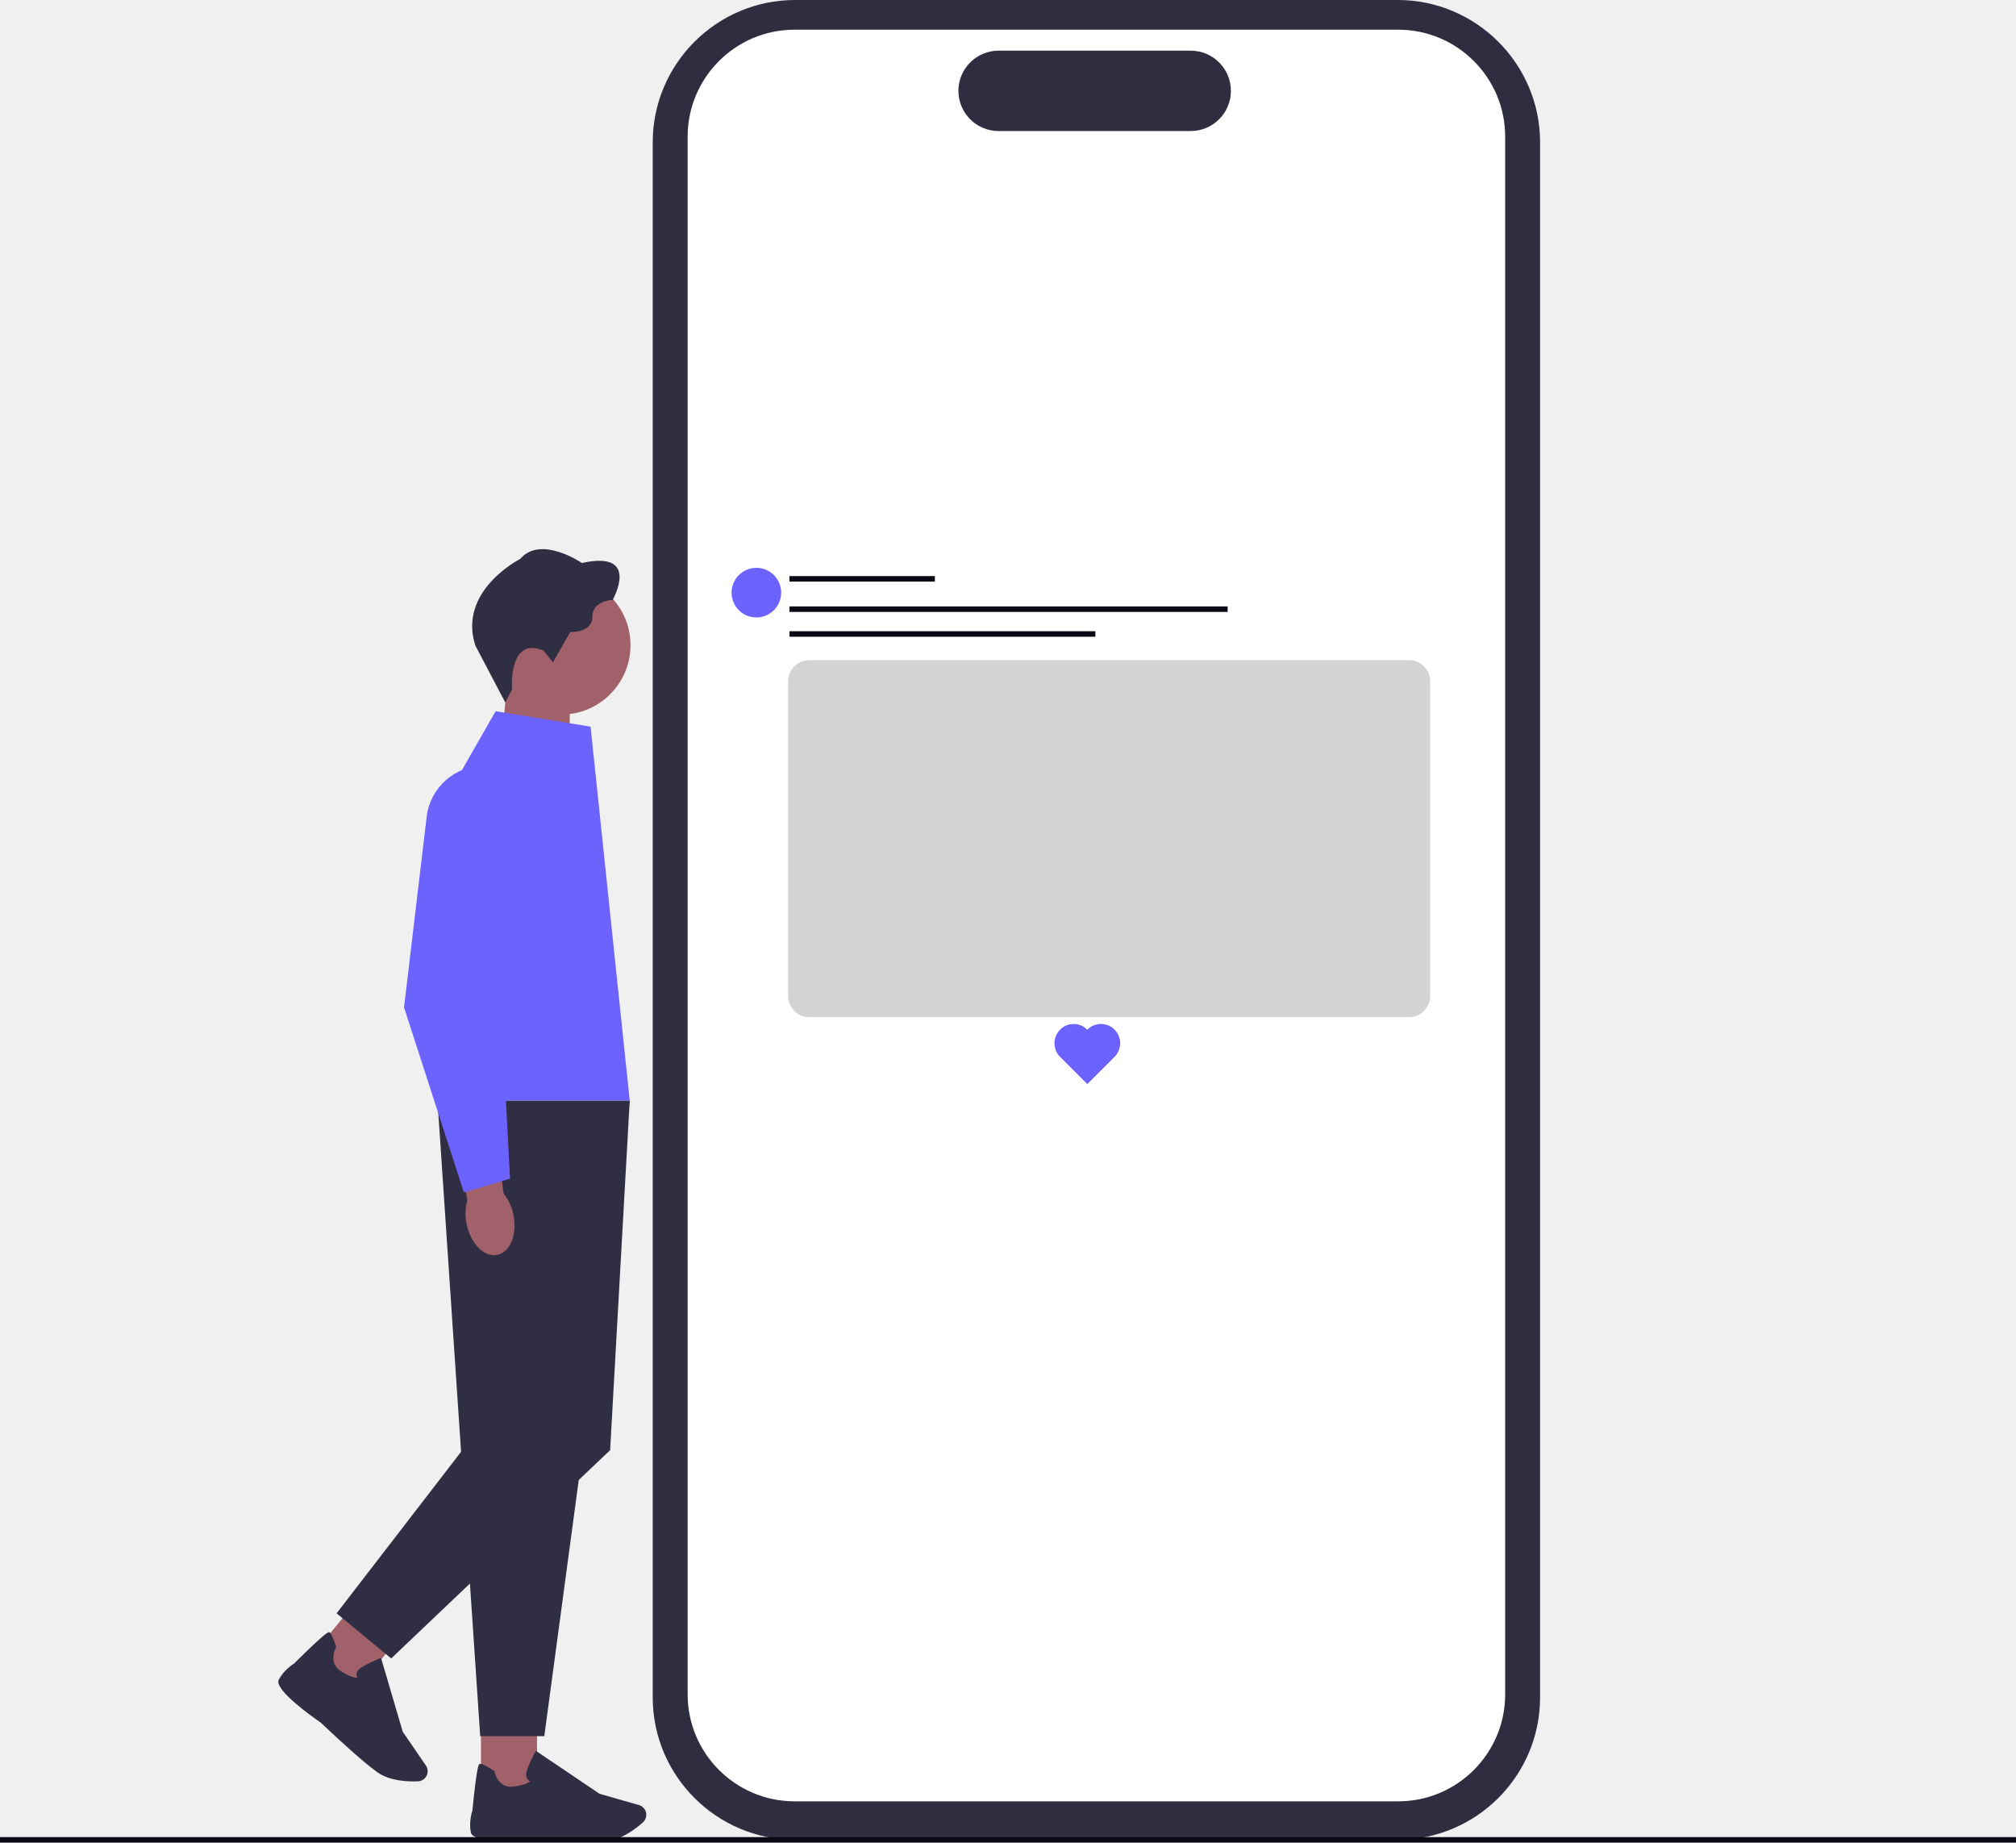
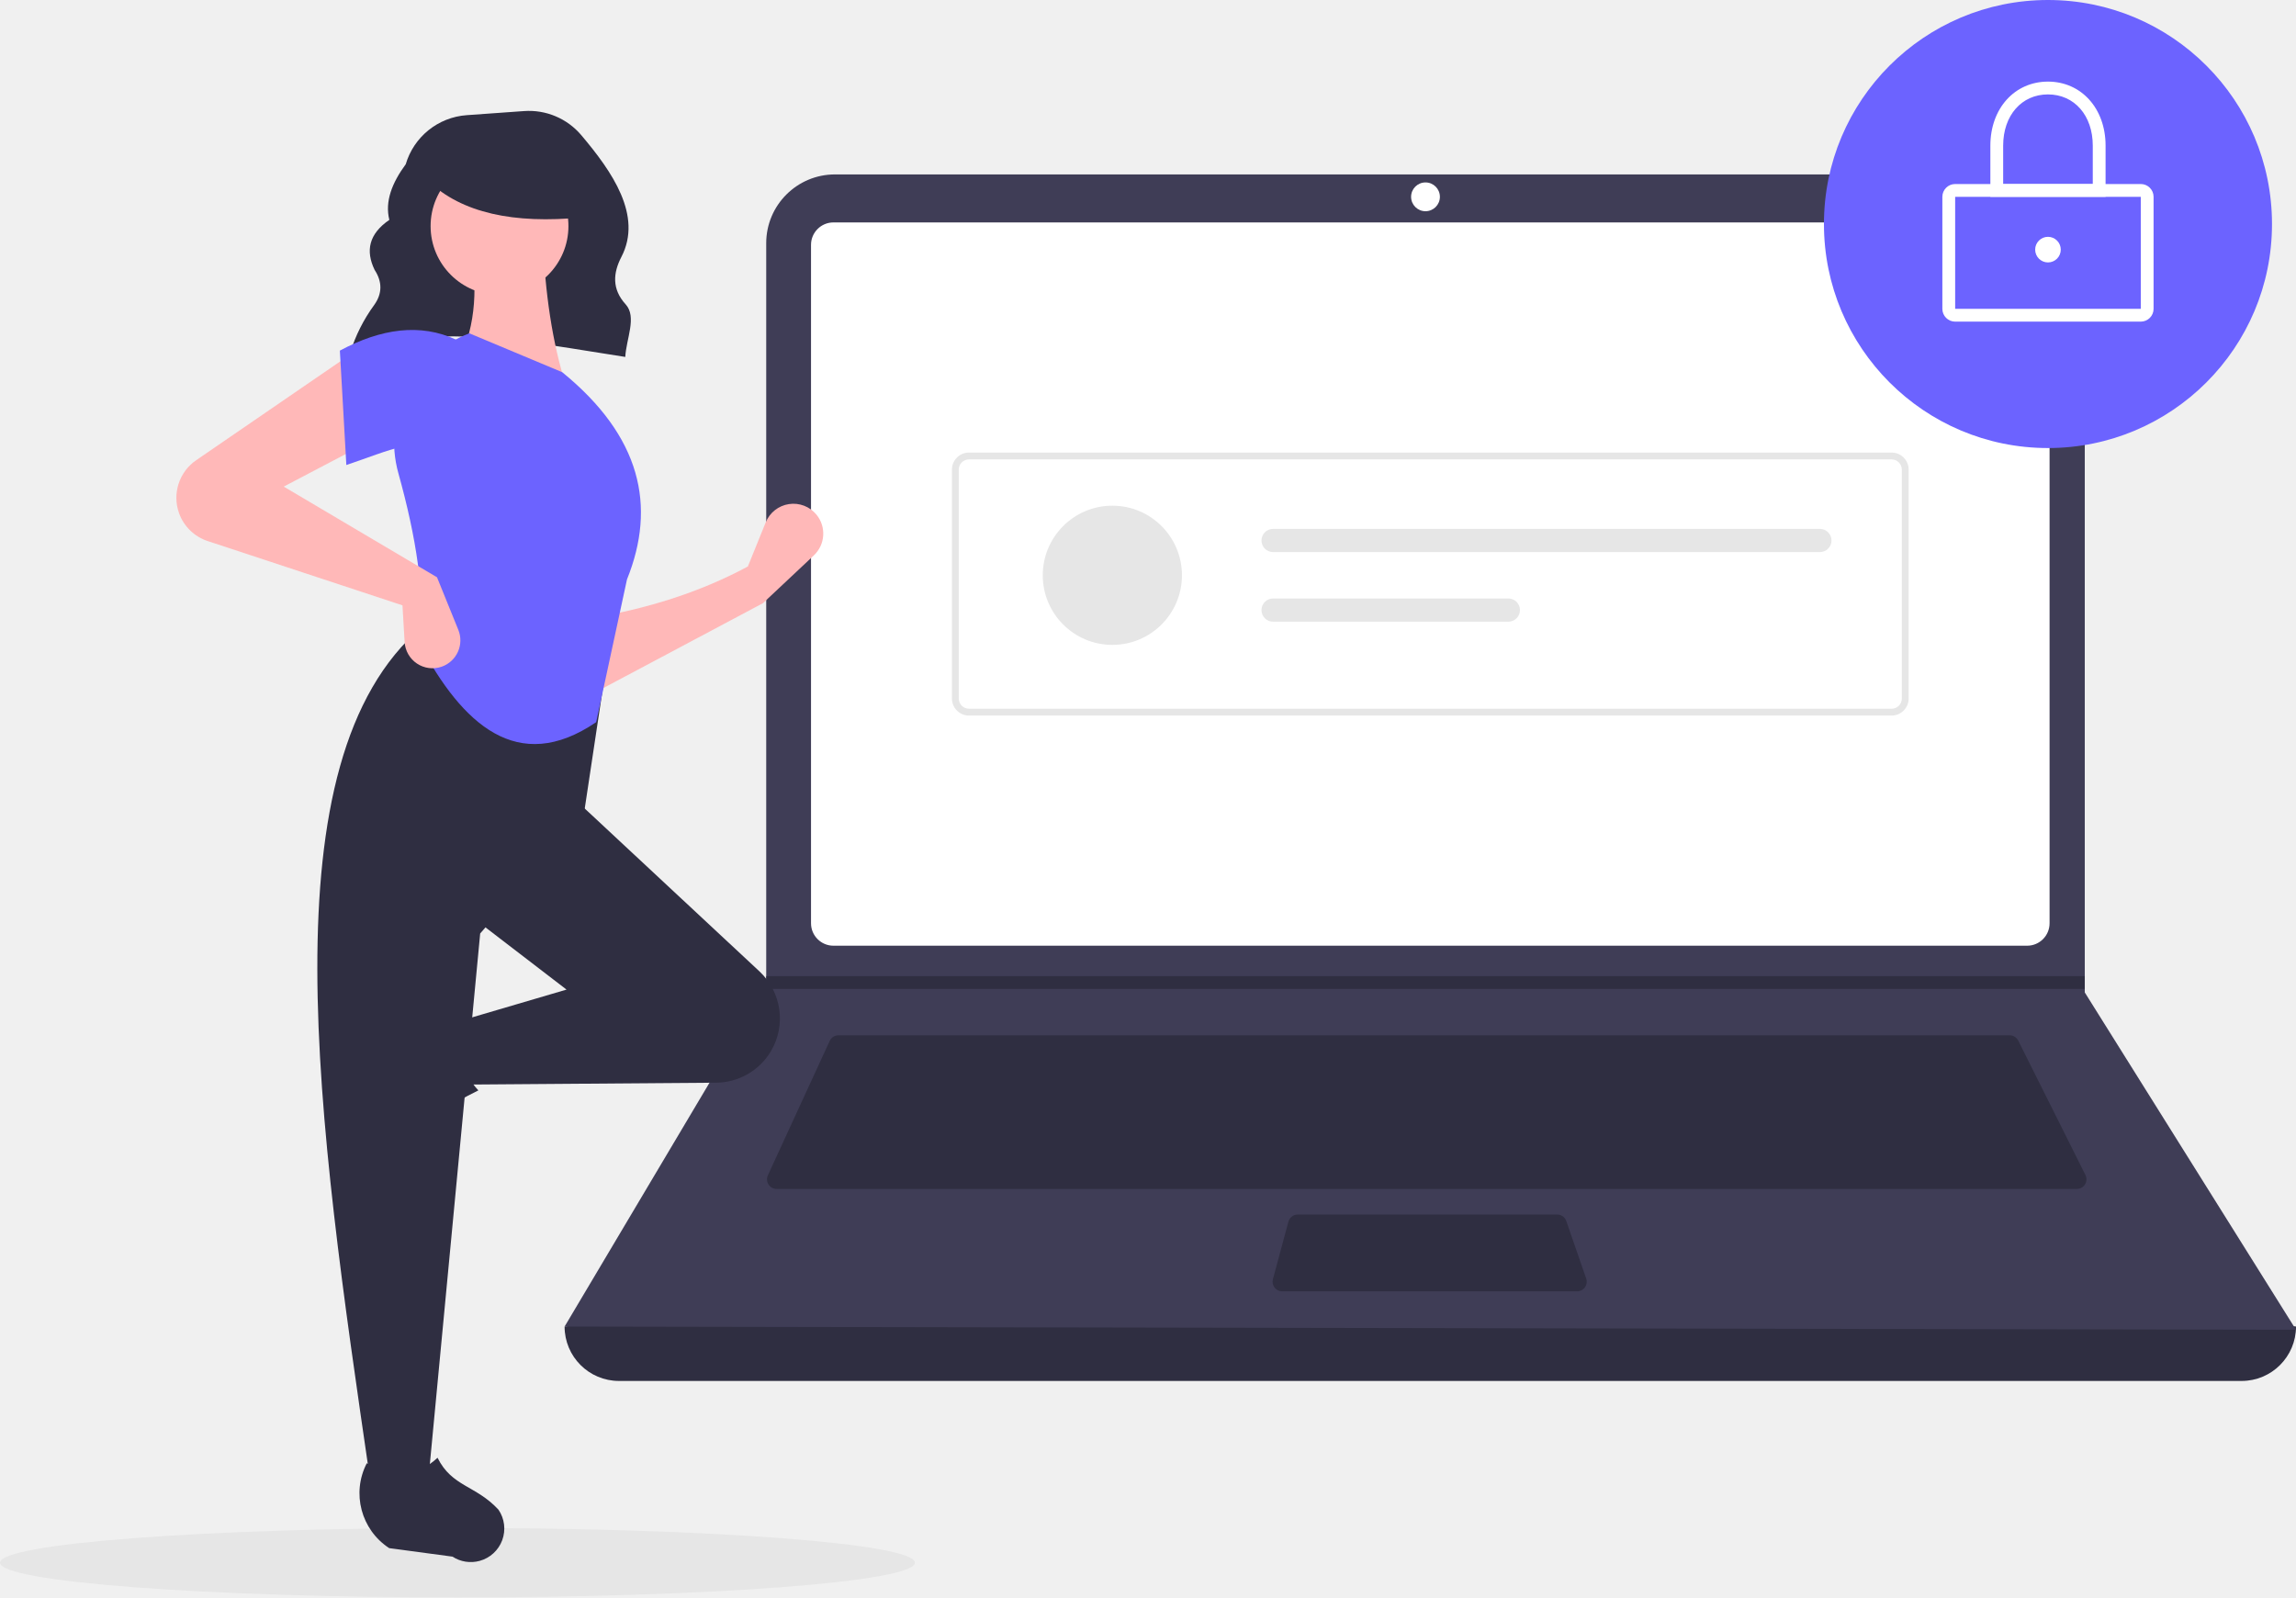
- <svg xmlns="http://www.w3.org/2000/svg" width="731.503" height="668.455" viewBox="0 0 731.503 668.455">
-   <path d="m507.153,667.417h-218.647c-28.49,0-51.668-23.178-51.668-51.668V51.668c0-28.49,23.178-51.668,51.668-51.668h218.647c28.49,0,51.668,23.178,51.668,51.668v564.082c0,28.49-23.178,51.668-51.668,51.668Z" fill="#2f2e41" stroke-width="0" />
-   <path d="m507.376,653.473h-219.093c-21.377,0-38.769-17.392-38.769-38.769V49.544c0-21.377,17.391-38.769,38.769-38.769h219.093c21.377,0,38.769,17.392,38.769,38.769v565.161c0,21.377-17.392,38.769-38.769,38.769Z" fill="#fff" stroke-width="0" />
-   <path d="m432.056,47.537h-69.721c-8.038,0-14.578-6.539-14.578-14.578s6.54-14.578,14.578-14.578h69.721c8.039,0,14.578,6.539,14.578,14.578s-6.539,14.578-14.578,14.578Z" fill="#2f2e41" stroke-width="0" />
-   <polygon points="181.466 277.232 206.729 285.537 206.729 249.166 183.806 249.166 181.466 277.232" fill="#a0616a" stroke-width="0" />
-   <circle cx="203.605" cy="234.059" r="25.173" fill="#a0616a" stroke-width="0" />
-   <path d="m197.19,236.027l3.471,4.217,6.274-10.98s8.01.411,8.01-5.528,7.354-6.107,7.354-6.107c0,0,10.401-18.166-11.147-13.384,0,0-14.952-10.247-22.383-1.491,0,0-22.795,11.481-16.276,31.473l10.838,20.596,2.456-4.667s-1.491-19.581,11.404-14.129Z" fill="#2f2e43" stroke-width="0" />
-   <rect x="174.523" y="621.776" width="20.339" height="28.85" fill="#a0616a" stroke-width="0" />
-   <path d="m192.613,667.146c-3.484.321-20.879,1.684-21.753-2.301-.797-3.664.373-7.495.54-8.01,1.671-16.636,2.288-16.829,2.661-16.945.591-.167,2.327.643,5.13,2.456l.18.116.039.206c.051.257,1.299,6.364,7.187,5.438,4.037-.643,5.348-1.53,5.773-1.967-.347-.154-.771-.424-1.067-.9-.437-.681-.514-1.556-.231-2.597.759-2.764,3.034-6.853,3.124-7.02l.257-.463,23.116,15.595,14.271,4.076c1.08.309,1.941,1.08,2.378,2.108h0c.604,1.44.231,3.111-.926,4.153-2.597,2.327-7.74,6.325-13.152,6.814-1.44.129-3.343.18-5.477.18-8.935,0-21.959-.926-22.062-.939h0l.013-0Z" fill="#2f2e43" stroke-width="0" />
-   <rect x="115.624" y="585.891" width="28.85" height="20.339" transform="translate(-412.1202 316.322) rotate(-50.4)" fill="#a0616a" stroke-width="0" />
-   <path d="m116.45,624.964c-2.88-1.98-17.164-12.008-15.299-15.634,1.723-3.33,5.066-5.528,5.528-5.824,11.892-11.751,12.497-11.507,12.857-11.352.566.244,1.376,1.98,2.391,5.155l.064.193-.103.18c-.129.231-3.06,5.734,2.07,8.768,3.523,2.083,5.104,2.224,5.695,2.16-.167-.334-.321-.823-.257-1.376.09-.797.591-1.53,1.491-2.147,2.353-1.646,6.698-3.343,6.891-3.42l.489-.193,7.868,26.755,8.395,12.239c.63.926.81,2.07.489,3.15h0c-.45,1.491-1.8,2.546-3.368,2.61-3.484.141-9.99-.064-14.477-3.137-1.183-.81-2.687-1.98-4.333-3.343-6.878-5.695-16.328-14.708-16.405-14.785h.013Z" fill="#2f2e43" stroke-width="0" />
-   <path d="m228.495,399.241h-69.76l15.505,230.596h23.258l31.01-230.596h-.013Z" fill="#2f2e43" stroke-width="0" />
-   <polygon points="214.289 411.943 228.495 399.241 221.386 526.071 141.945 601.642 122.133 585.276 168.429 525.21 214.289 411.943" fill="#2f2e43" stroke-width="0" />
-   <path d="m214.289,263.604l-34.456-5.593-10.697,18.706c-13.602,23.785-19.143,51.323-15.814,78.515l5.413,44.034h69.76l-14.207-135.65h0l0-.013Z" fill="#6c63ff" stroke-width="0" />
-   <path id="uuid-de5a08c4-a8f0-479e-b53f-d47d7d01b14f-73-47" d="m186.313,440.768c1.427,7.11-1.234,13.602-5.927,14.502-4.706.887-9.668-4.153-11.095-11.275-.604-2.841-.501-5.773.309-8.562l-5.657-30.226,14.785-2.301,3.998,30.046c1.826,2.301,3.06,4.975,3.587,7.83h0v-.013Z" fill="#a0616a" stroke-width="0" />
-   <path d="m168.327,432.578l-21.715-67.086v-.103l8.203-69.078c1.26-10.581,10.234-18.552,20.879-18.552,6.518,0,12.561,2.944,16.572,8.087s5.413,11.712,3.831,18.051l-14.489,57.945,3.458,65.761-16.752,4.975h.013v0Z" fill="#6c63ff" stroke-width="0" />
-   <line x1="286.449" y1="209.993" x2="339.216" y2="209.993" fill="none" stroke="#090814" stroke-miterlimit="10" stroke-width="2" />
-   <line x1="286.449" y1="229.993" x2="397.449" y2="229.993" fill="none" stroke="#090814" stroke-miterlimit="10" stroke-width="2" />
-   <line x1="286.449" y1="220.993" x2="445.449" y2="220.993" fill="none" stroke="#090814" stroke-miterlimit="10" stroke-width="2" />
-   <circle cx="274.449" cy="214.993" r="9" fill="#6c63ff" stroke-width="0" />
-   <path d="m511.25,368.993h-217.602c-4.245,0-7.699-3.454-7.699-7.699v-114.102c0-4.245,3.454-7.699,7.699-7.699h217.602c4.245,0,7.699,3.454,7.699,7.699v114.102c0,4.245-3.454,7.699-7.699,7.699Z" fill="#d3d3d3" stroke-width="0" />
-   <path d="m394.587,373.502l-.056-.056-.056.056c-2.708-2.706-7.096-2.702-9.802.006-2.706,2.709-2.76,7.152-.052,9.857h0l9.916,9.906,9.91-9.919h0c2.706-2.709,2.649-7.152-.058-9.857-2.708-2.706-7.096-2.702-9.802.006h0l-.001.001Z" fill="#6c63ff" stroke-width="0" />
-   <polyline points="0 667.455 35.54 667.455 67.13 667.455 68.4 667.455 96.21 667.455 286.66 667.455 331.98 667.455 731.503 667.455" fill="none" stroke="#090814" stroke-miterlimit="10" stroke-width="2" />
+ <svg xmlns="http://www.w3.org/2000/svg" data-name="Layer 1" width="793" height="551.732" viewBox="0 0 793 551.732">
+   <ellipse cx="158" cy="539.732" rx="158" ry="12" fill="#e6e6e6" />
+   <path d="M324.272,296.554c27.497-11.695,61.744-4.285,95.191.858.311-6.228,4.084-13.808.132-18.153-4.801-5.279-4.359-10.825-1.47-16.404,7.388-14.265-3.197-29.444-13.884-42.065a23.669,23.669,0,0,0-19.755-8.292l-19.797,1.414A23.709,23.709,0,0,0,343.635,230.859v0c-4.727,6.429-7.257,12.841-5.664,19.219-7.081,4.839-8.27,10.68-5.089,17.264,2.698,4.146,2.669,8.182-.123,12.106a55.891,55.891,0,0,0-8.31,16.506Z" transform="translate(-203.5 -174.1342)" fill="#2f2e41" />
+   <path d="M977.709,651.097H417.291A18.791,18.791,0,0,1,398.5,632.306h0q304.727-35.415,598,0h0A18.791,18.791,0,0,1,977.709,651.097Z" transform="translate(-203.5 -174.1342)" fill="#2f2e41" />
+   <path d="M996.5,633.412l-598-1.105,69.306-116.616.332-.553V258.131a23.752,23.752,0,0,1,23.754-23.754H899.792a23.752,23.752,0,0,1,23.754,23.754V516.906Z" transform="translate(-203.5 -174.1342)" fill="#3f3d56" />
+   <path d="M491.35,250.957a7.746,7.746,0,0,0-7.738,7.738V493.031a7.747,7.747,0,0,0,7.738,7.738H903.65a7.747,7.747,0,0,0,7.738-7.738V258.694a7.747,7.747,0,0,0-7.738-7.738Z" transform="translate(-203.5 -174.1342)" fill="#fff" />
+   <path d="M493.078,531.718a3.325,3.325,0,0,0-3.013,1.93l-21.355,46.425a3.316,3.316,0,0,0,3.012,4.702H920.814a3.316,3.316,0,0,0,2.965-4.799L900.567,533.551a3.299,3.299,0,0,0-2.965-1.833Z" transform="translate(-203.5 -174.1342)" fill="#2f2e41" />
+   <circle cx="492.342" cy="67.98" r="4.974" fill="#fff" />
+   <path d="M651.7,593.619a3.321,3.321,0,0,0-3.202,2.454l-5.357,19.896a3.316,3.316,0,0,0,3.202,4.179h101.874a3.315,3.315,0,0,0,3.133-4.401l-6.887-19.896a3.318,3.318,0,0,0-3.134-2.231Z" transform="translate(-203.5 -174.1342)" fill="#2f2e41" />
+   <polygon points="720.046 337.135 720.046 341.556 264.306 341.556 264.649 341.004 264.649 337.135 720.046 337.135" fill="#2f2e41" />
+   <circle cx="707.335" cy="77.375" r="77.375" fill="#6c63ff" />
+   <path d="M942.89,285.223H878.779a4.426,4.426,0,0,1-4.421-4.421V242.114a4.426,4.426,0,0,1,4.421-4.421H942.89a4.426,4.426,0,0,1,4.421,4.421v38.688A4.426,4.426,0,0,1,942.89,285.223Zm-64.111-43.109v38.688h64.114L942.89,242.114Z" transform="translate(-203.5 -174.1342)" fill="#fff" />
+   <path d="M930.731,242.114h-39.793V224.428c0-12.81,8.368-22.107,19.896-22.107s19.896,9.297,19.896,22.107Zm-35.372-4.421h30.95V224.428c0-10.413-6.363-17.686-15.475-17.686s-15.475,7.273-15.475,17.686Z" transform="translate(-203.5 -174.1342)" fill="#fff" />
+   <circle cx="707.335" cy="86.218" r="4.421" fill="#fff" />
+   <path d="M856.82,421.284H538.18a5.908,5.908,0,0,1-5.901-5.901V336.342a5.908,5.908,0,0,1,5.901-5.901H856.82a5.908,5.908,0,0,1,5.901,5.901V415.383A5.908,5.908,0,0,1,856.82,421.284Zm-318.64-88.482a3.544,3.544,0,0,0-3.54,3.54V415.383a3.544,3.544,0,0,0,3.54,3.54H856.82a3.544,3.544,0,0,0,3.54-3.54V336.342a3.544,3.544,0,0,0-3.54-3.54Z" transform="translate(-203.5 -174.1342)" fill="#e6e6e6" />
+   <circle cx="384.19" cy="198.695" r="24.036" fill="#e6e6e6" />
+   <path d="M643.203,356.805a4.006,4.006,0,1,0,0,8.012H832.061a4.006,4.006,0,0,0,0-8.012Z" transform="translate(-203.5 -174.1342)" fill="#e6e6e6" />
+   <path d="M643.203,380.842a4.006,4.006,0,1,0,0,8.012H724.469a4.006,4.006,0,1,0,0-8.012Z" transform="translate(-203.5 -174.1342)" fill="#e6e6e6" />
+   <path d="M467.022,382.462,408.119,413.778l-.746-26.096c19.226-3.209,37.517-8.797,54.429-17.895l6.16-15.22a10.318,10.318,0,0,1,17.536-2.678l0,0a10.318,10.318,0,0,1-.908,14.069Z" transform="translate(-203.5 -174.1342)" fill="#ffb8b8" />
+   <path d="M323.098,563.267v0a11.574,11.574,0,0,1,1.469-9.363l12.939-19.858a22.612,22.612,0,0,1,29.335-7.739h0c-5.438,9.256-4.68,17.377,1.878,24.434a117.631,117.631,0,0,0-27.936,19.045A11.574,11.574,0,0,1,323.098,563.267Z" transform="translate(-203.5 -174.1342)" fill="#2f2e41" />
+   <path d="M469.705,537.303l0,0a22.203,22.203,0,0,1-18.871,10.779l-85.96.651-3.728-21.623,38.026-11.184-32.061-24.605L402.154,450.313l63.65,59.324A22.203,22.203,0,0,1,469.705,537.303Z" transform="translate(-203.5 -174.1342)" fill="#2f2e41" />
+   <path d="M351.453,685.179H331.321c-18.075-123.898-36.474-248.142,17.895-294.515l64.122,10.439L405.136,455.532l-35.789,41.008Z" transform="translate(-203.5 -174.1342)" fill="#2f2e41" />
+   <path d="M369.149,713.246h0a11.574,11.574,0,0,1-9.363-1.469l-21.859-2.938a22.612,22.612,0,0,1-7.741-29.335v0c9.257,5.437,17.377,4.679,24.434-1.879,4.986,10.067,13.201,9.453,21.047,17.935A11.574,11.574,0,0,1,369.149,713.246Z" transform="translate(-203.5 -174.1342)" fill="#2f2e41" />
+   <path d="M399.172,307.902l-37.28-8.947c6.192-12.674,6.702-26.776,3.728-41.754l25.351-.746C391.764,275.08,394.167,292.481,399.172,307.902Z" transform="translate(-203.5 -174.1342)" fill="#ffb8b8" />
+   <path d="M409.418,423.552c-27.139,18.493-46.314.633-60.947-26.923,2.033-16.862-1.259-37.041-7.357-58.966a40.138,40.138,0,0,1,24.506-48.401h0l32.061,13.421c27.224,22.19,32.582,46.227,22.368,71.578Z" transform="translate(-203.5 -174.1342)" fill="#6c63ff" />
+   <path d="M331.321,326.542,301.497,342.2l52.938,31.316,7.366,18.17a9.637,9.637,0,0,1-5.789,12.731h0a9.637,9.637,0,0,1-12.762-8.544l-.745-12.663-67.284-22.204a15.733,15.733,0,0,1-9.873-9.611v0a15.733,15.733,0,0,1,5.903-18.303l54.105-37.118Z" transform="translate(-203.5 -174.1342)" fill="#ffb8b8" />
+   <path d="M361.146,329.524c-12.439-5.451-23.749.47-38.026,5.219l-2.237-39.517c14.176-7.556,27.692-9.593,40.263-3.728Z" transform="translate(-203.5 -174.1342)" fill="#6c63ff" />
+   <circle cx="172.525" cy="78.093" r="23.802" fill="#ffb8b8" />
+   <path d="M404.5,249.224c-23.566,2.308-41.523-1.546-53-12.52v-8.838h51Z" transform="translate(-203.5 -174.1342)" fill="#2f2e41" />
</svg>
